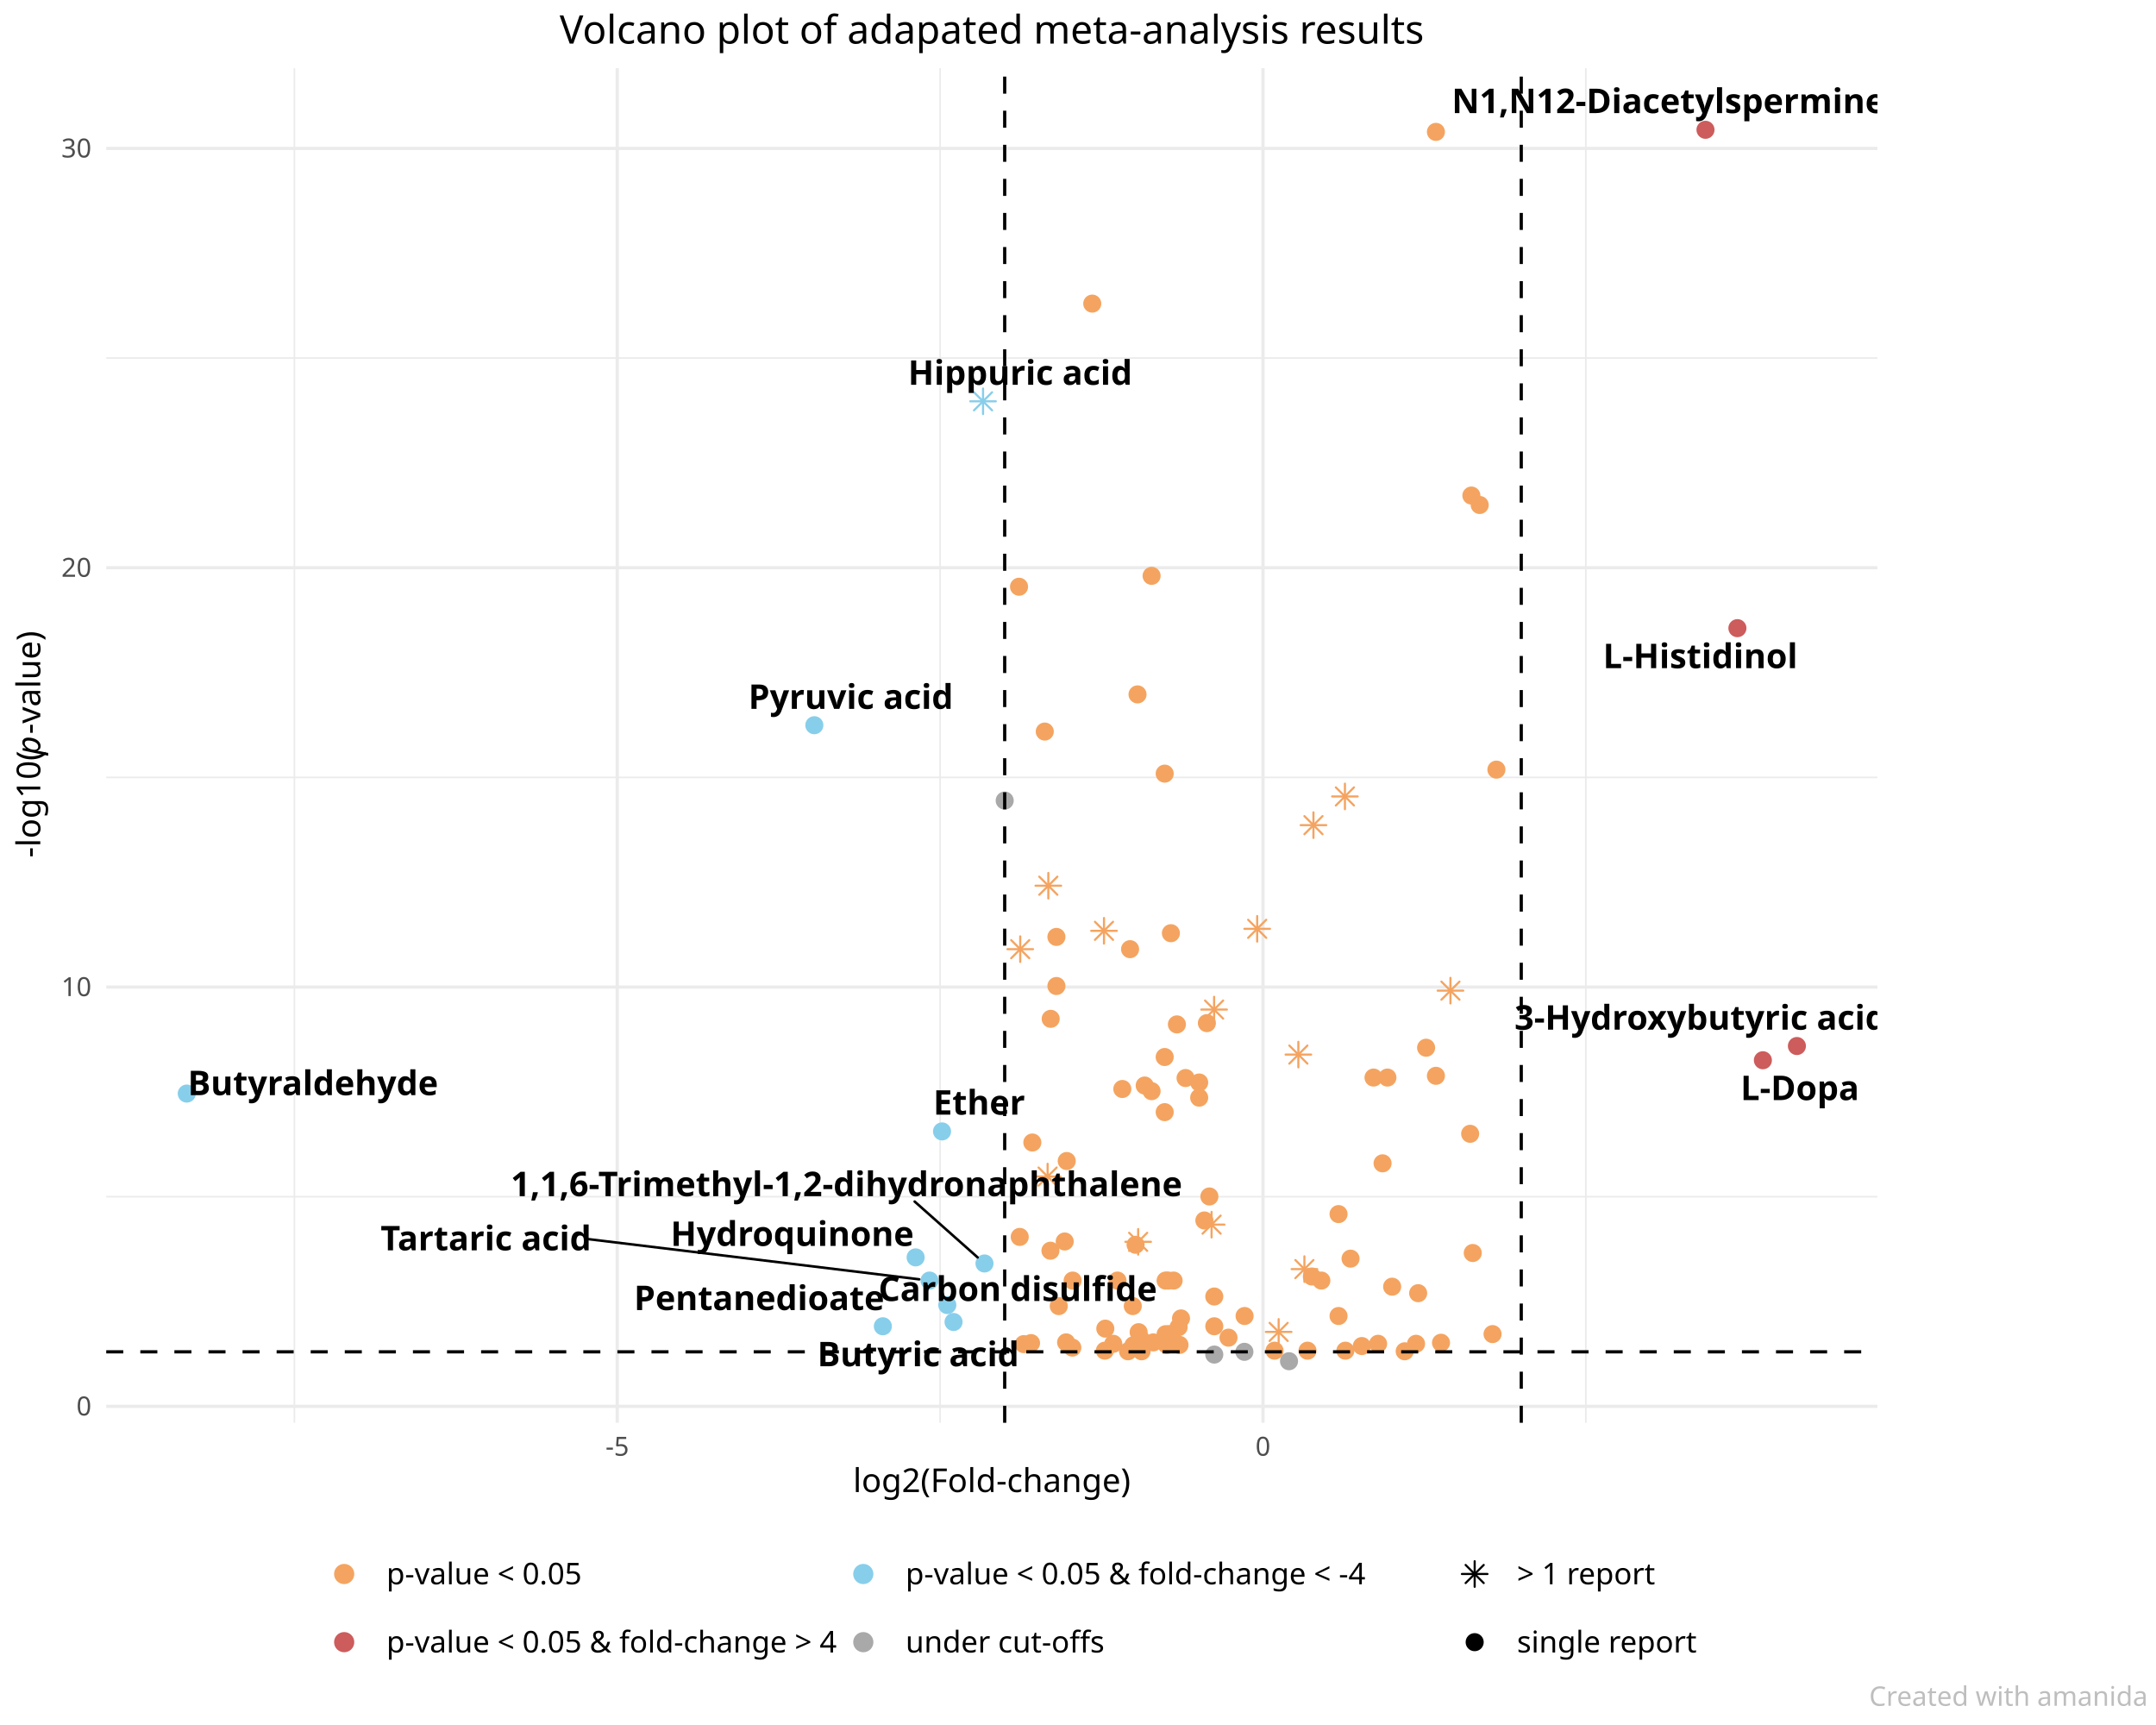
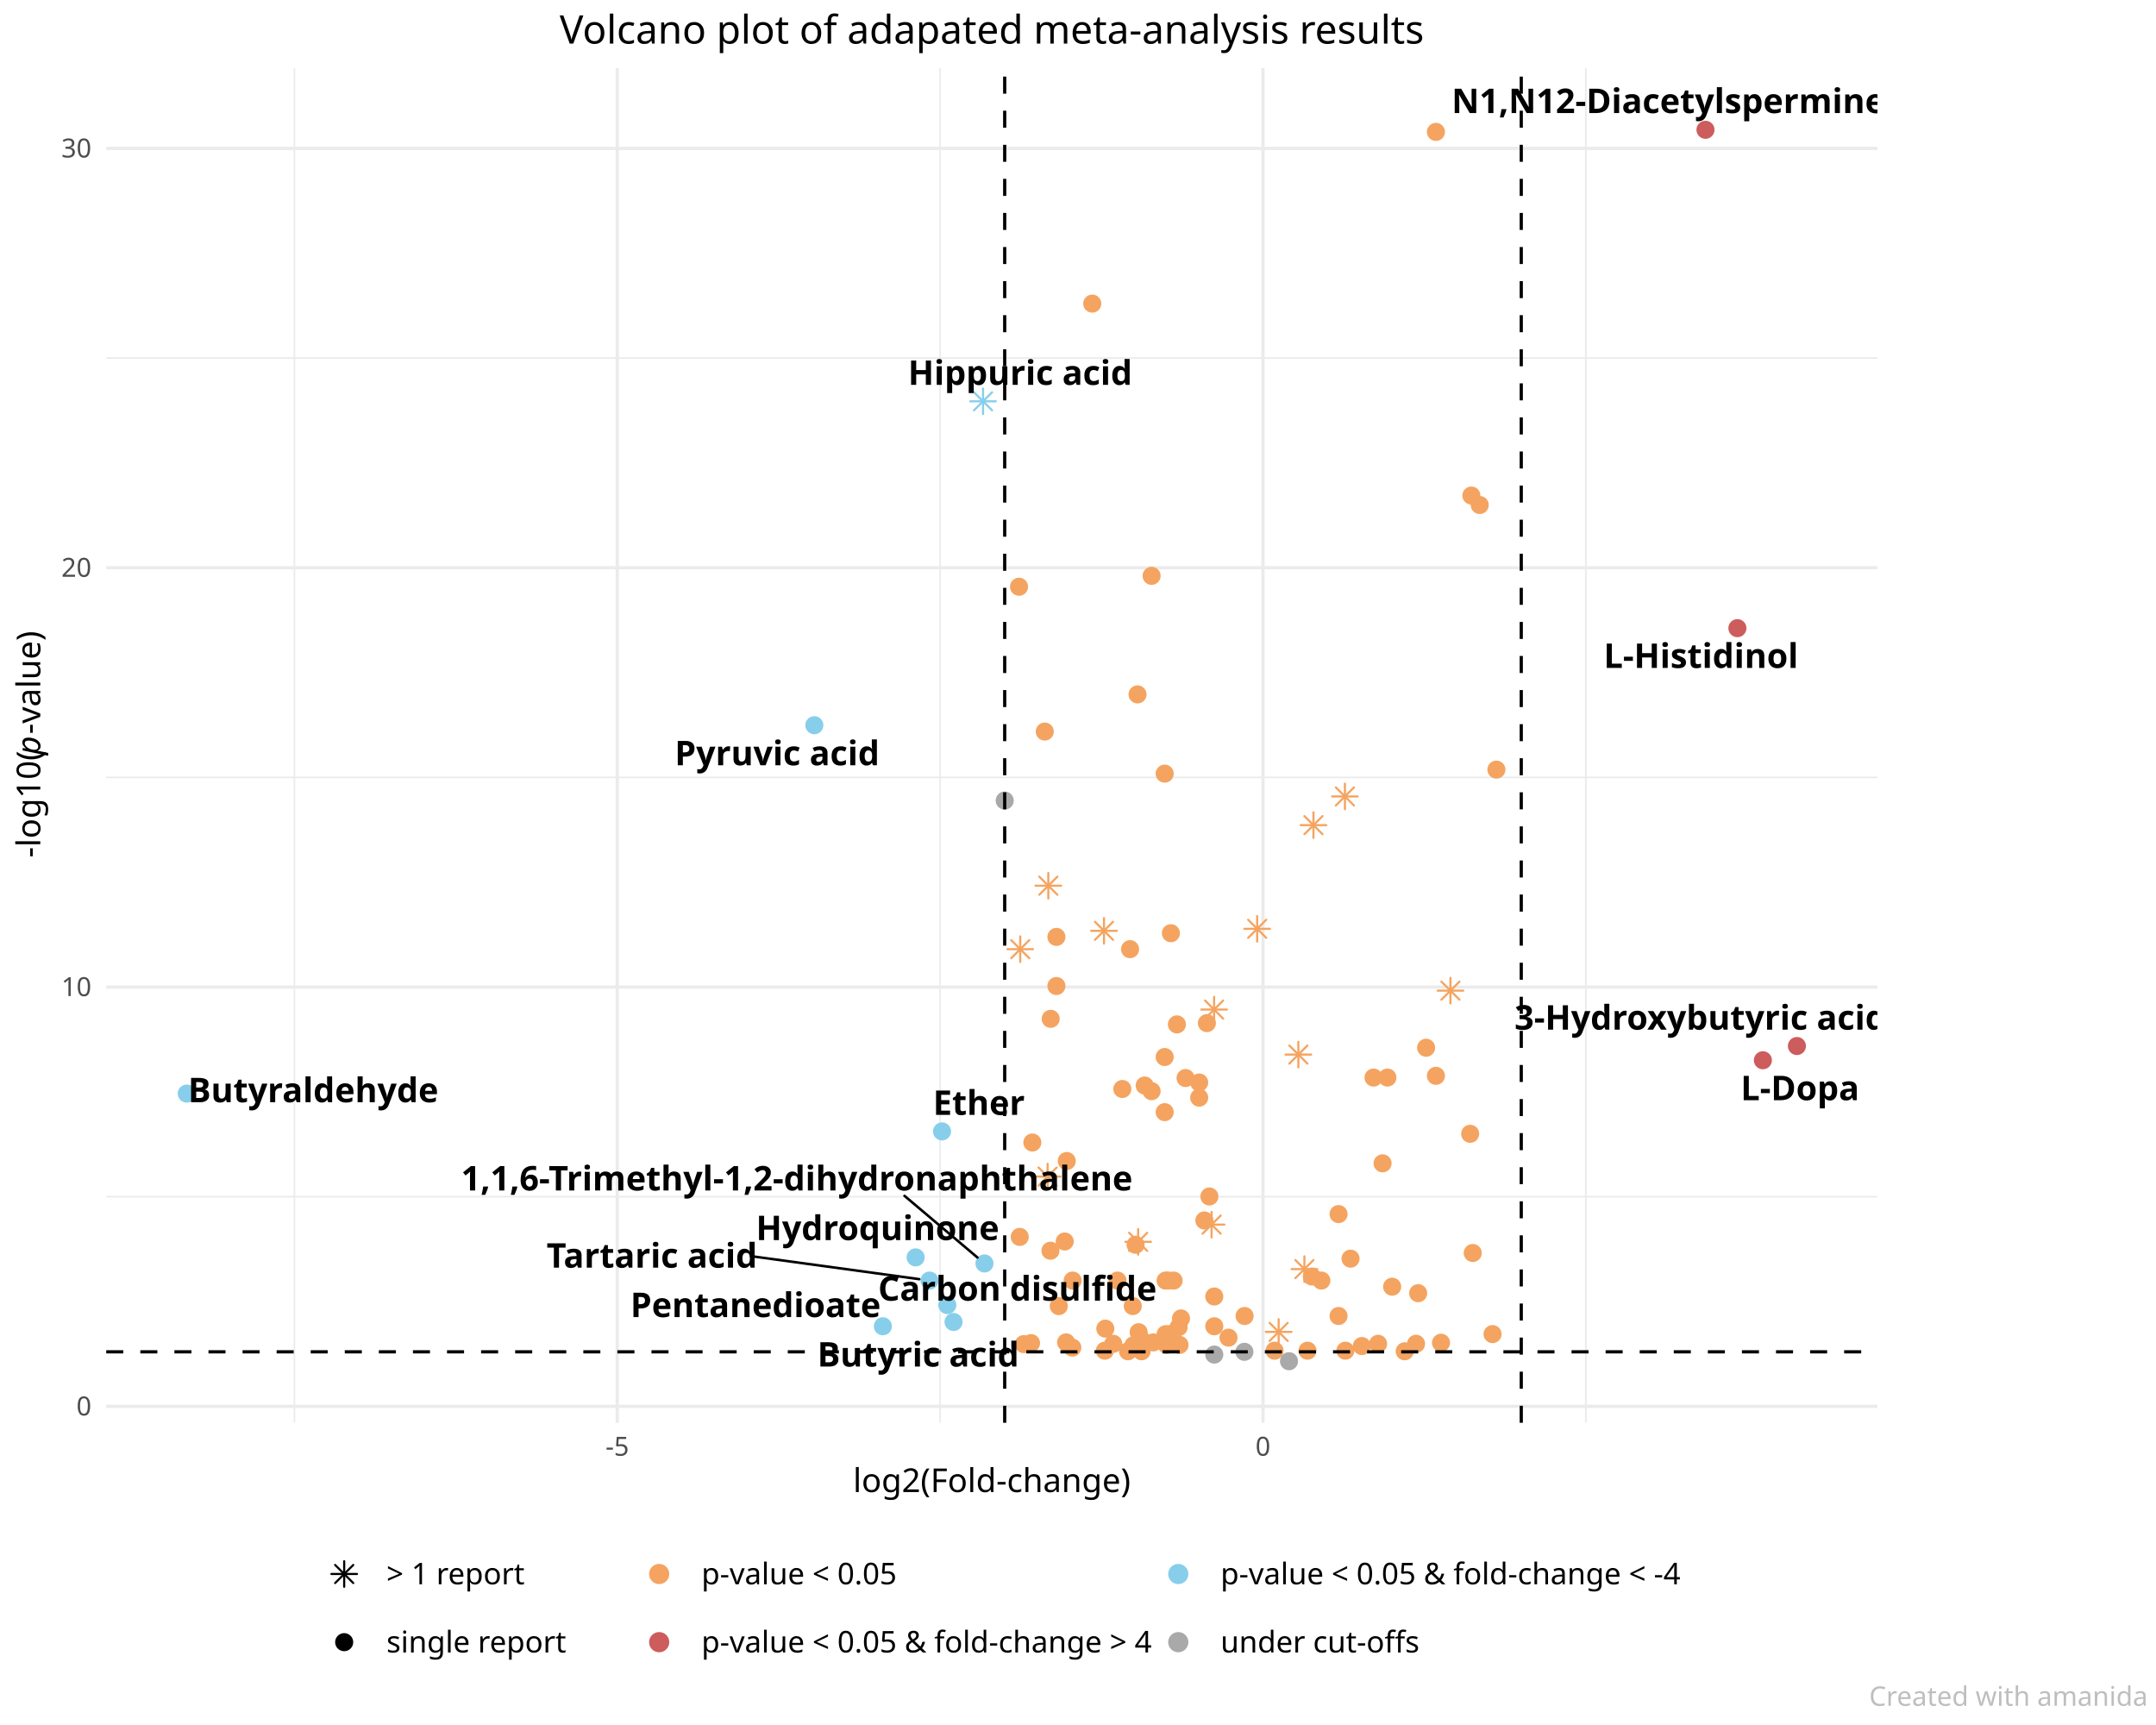
<svg xmlns="http://www.w3.org/2000/svg" class="svglite" data-engine-version="2.0" width="720.00pt" height="576.00pt" viewBox="0 0 720.00 576.00">
  <defs>
    <style type="text/css">
    .svglite line, .svglite polyline, .svglite polygon, .svglite path, .svglite rect, .svglite circle {
      fill: none;
      stroke: #000000;
      stroke-linecap: round;
      stroke-linejoin: round;
      stroke-miterlimit: 10.00;
    }
  </style>
  </defs>
  <rect width="100%" height="100%" style="stroke: none; fill: #FFFFFF;" />
  <defs>
    <clipPath id="cpMC4wMHw3MjAuMDB8MC4wMHw1NzYuMDA=">
      <rect x="0.00" y="0.00" width="720.00" height="576.00" />
    </clipPath>
  </defs>
  <g clip-path="url(#cpMC4wMHw3MjAuMDB8MC4wMHw1NzYuMDA=)">
</g>
  <defs>
    <clipPath id="cpMzUuNDh8NjI2Ljk2fDIyLjc4fDQ3NS4wOQ==">
      <rect x="35.48" y="22.78" width="591.49" height="452.31" />
    </clipPath>
  </defs>
  <g clip-path="url(#cpMzUuNDh8NjI2Ljk2fDIyLjc4fDQ3NS4wOQ==)">
    <polyline points="35.48,399.59 626.96,399.59 " style="stroke-width: 0.53; stroke: #EBEBEB; stroke-linecap: butt;" />
    <polyline points="35.48,259.58 626.96,259.58 " style="stroke-width: 0.53; stroke: #EBEBEB; stroke-linecap: butt;" />
    <polyline points="35.48,119.56 626.96,119.56 " style="stroke-width: 0.53; stroke: #EBEBEB; stroke-linecap: butt;" />
    <polyline points="98.31,475.09 98.31,22.78 " style="stroke-width: 0.53; stroke: #EBEBEB; stroke-linecap: butt;" />
    <polyline points="313.96,475.09 313.96,22.78 " style="stroke-width: 0.53; stroke: #EBEBEB; stroke-linecap: butt;" />
    <polyline points="529.60,475.09 529.60,22.78 " style="stroke-width: 0.53; stroke: #EBEBEB; stroke-linecap: butt;" />
    <polyline points="35.48,469.60 626.96,469.60 " style="stroke-width: 1.07; stroke: #EBEBEB; stroke-linecap: butt;" />
    <polyline points="35.48,329.59 626.96,329.59 " style="stroke-width: 1.07; stroke: #EBEBEB; stroke-linecap: butt;" />
    <polyline points="35.48,189.57 626.96,189.57 " style="stroke-width: 1.07; stroke: #EBEBEB; stroke-linecap: butt;" />
    <polyline points="35.48,49.56 626.96,49.56 " style="stroke-width: 1.07; stroke: #EBEBEB; stroke-linecap: butt;" />
    <polyline points="206.13,475.09 206.13,22.78 " style="stroke-width: 1.07; stroke: #EBEBEB; stroke-linecap: butt;" />
    <polyline points="421.78,475.09 421.78,22.78 " style="stroke-width: 1.07; stroke: #EBEBEB; stroke-linecap: butt;" />
    <circle cx="328.77" cy="421.89" r="3.02" style="stroke-width: 0.71; stroke: none; fill: #87CEEB;" />
    <circle cx="498.44" cy="445.47" r="3.02" style="stroke-width: 0.71; stroke: none; fill: #F4A460;" />
    <circle cx="389.63" cy="449.08" r="3.02" style="stroke-width: 0.71; stroke: none; fill: #F4A460;" />
    <circle cx="350.80" cy="417.63" r="3.02" style="stroke-width: 0.71; stroke: none; fill: #F4A460;" />
+     <circle cx="356.03" cy="448.24" r="3.02" style="stroke-width: 0.71; stroke: none; fill: #F4A460;" />
+     <circle cx="340.54" cy="413.02" r="3.02" style="stroke-width: 0.71; stroke: none; fill: #F4A460;" />
+     <circle cx="449.29" cy="451.01" r="3.02" style="stroke-width: 0.71; stroke: none; fill: #F4A460;" />
    <line x1="446.11" y1="268.96" x2="452.16" y2="262.92" style="stroke-width: 0.71; stroke: #F4A460;" />
    <line x1="446.11" y1="262.92" x2="452.16" y2="268.96" style="stroke-width: 0.71; stroke: #F4A460;" />
    <line x1="444.86" y1="265.94" x2="453.41" y2="265.94" style="stroke-width: 0.71; stroke: #F4A460;" />
    <line x1="449.14" y1="270.21" x2="449.14" y2="261.67" style="stroke-width: 0.71; stroke: #F4A460;" />
    <circle cx="374.80" cy="363.63" r="3.02" style="stroke-width: 0.71; stroke: none; fill: #F4A460;" />
    <circle cx="356.24" cy="387.68" r="3.02" style="stroke-width: 0.71; stroke: none; fill: #F4A460;" />
    <circle cx="393.90" cy="449.08" r="3.02" style="stroke-width: 0.71; stroke: none; fill: #F4A460;" />
    <circle cx="348.90" cy="244.28" r="3.02" style="stroke-width: 0.71; stroke: none; fill: #F4A460;" />
    <circle cx="436.65" cy="451.01" r="3.02" style="stroke-width: 0.71; stroke: none; fill: #F4A460;" />
    <circle cx="358.10" cy="449.98" r="3.02" style="stroke-width: 0.71; stroke: none; fill: #F4A460;" />
    <circle cx="378.29" cy="436.12" r="3.02" style="stroke-width: 0.71; stroke: none; fill: #F4A460;" />
    <circle cx="390.10" cy="427.60" r="3.02" style="stroke-width: 0.71; stroke: none; fill: #F4A460;" />
-     <circle cx="356.03" cy="448.24" r="3.02" style="stroke-width: 0.71; stroke: none; fill: #F4A460;" />
-     <circle cx="340.54" cy="413.02" r="3.02" style="stroke-width: 0.71; stroke: none; fill: #F4A460;" />
-     <circle cx="449.29" cy="451.01" r="3.02" style="stroke-width: 0.71; stroke: none; fill: #F4A460;" />
+     <circle cx="378.51" cy="449.20" r="3.02" style="stroke-width: 0.71; stroke: none; fill: #F4A460;" />
+     <circle cx="415.57" cy="451.39" r="3.02" style="stroke-width: 0.71; stroke: none; fill: #A9A9A9;" />
    <circle cx="352.79" cy="329.24" r="3.02" style="stroke-width: 0.71; stroke: none; fill: #F4A460;" />
    <circle cx="472.89" cy="448.71" r="3.02" style="stroke-width: 0.71; stroke: none; fill: #F4A460;" />
    <circle cx="600.08" cy="349.28" r="3.02" style="stroke-width: 0.71; stroke: none; fill: #CD5C5C;" />
    <circle cx="373.19" cy="427.60" r="3.02" style="stroke-width: 0.71; stroke: none; fill: #F4A460;" />
    <circle cx="491.83" cy="418.39" r="3.02" style="stroke-width: 0.71; stroke: none; fill: #F4A460;" />
    <circle cx="390.47" cy="445.47" r="3.02" style="stroke-width: 0.71; stroke: none; fill: #F4A460;" />
    <circle cx="405.51" cy="452.31" r="3.02" style="stroke-width: 0.71; stroke: none; fill: #A9A9A9;" />
    <circle cx="391.93" cy="427.60" r="3.02" style="stroke-width: 0.71; stroke: none; fill: #F4A460;" />
-     <circle cx="378.51" cy="449.20" r="3.02" style="stroke-width: 0.71; stroke: none; fill: #F4A460;" />
-     <circle cx="415.57" cy="451.39" r="3.02" style="stroke-width: 0.71; stroke: none; fill: #A9A9A9;" />
    <circle cx="463.33" cy="359.81" r="3.02" style="stroke-width: 0.71; stroke: none; fill: #F4A460;" />
    <circle cx="415.63" cy="439.43" r="3.02" style="stroke-width: 0.71; stroke: none; fill: #F4A460;" />
    <circle cx="481.23" cy="448.36" r="3.02" style="stroke-width: 0.71; stroke: none; fill: #F4A460;" />
    <circle cx="382.27" cy="362.47" r="3.02" style="stroke-width: 0.71; stroke: none; fill: #F4A460;" />
    <circle cx="447.01" cy="439.43" r="3.02" style="stroke-width: 0.71; stroke: none; fill: #F4A460;" />
    <circle cx="405.51" cy="432.92" r="3.02" style="stroke-width: 0.71; stroke: none; fill: #F4A460;" />
    <circle cx="469.10" cy="451.21" r="3.02" style="stroke-width: 0.71; stroke: none; fill: #F4A460;" />
    <circle cx="388.95" cy="352.95" r="3.02" style="stroke-width: 0.71; stroke: none; fill: #F4A460;" />
    <circle cx="430.47" cy="454.53" r="3.02" style="stroke-width: 0.71; stroke: none; fill: #A9A9A9;" />
    <circle cx="62.37" cy="365.16" r="3.02" style="stroke-width: 0.71; stroke: none; fill: #87CEEB;" />
    <circle cx="318.44" cy="441.43" r="3.02" style="stroke-width: 0.71; stroke: none; fill: #87CEEB;" />
    <circle cx="316.35" cy="435.78" r="3.02" style="stroke-width: 0.71; stroke: none; fill: #87CEEB;" />
    <circle cx="341.88" cy="448.82" r="3.02" style="stroke-width: 0.71; stroke: none; fill: #F4A460;" />
    <line x1="435.61" y1="278.55" x2="441.66" y2="272.51" style="stroke-width: 0.71; stroke: #F4A460;" />
    <line x1="435.61" y1="272.51" x2="441.66" y2="278.55" style="stroke-width: 0.71; stroke: #F4A460;" />
    <line x1="434.36" y1="275.53" x2="442.91" y2="275.53" style="stroke-width: 0.71; stroke: #F4A460;" />
    <line x1="438.63" y1="279.80" x2="438.63" y2="271.25" style="stroke-width: 0.71; stroke: #F4A460;" />
    <circle cx="403.88" cy="399.52" r="3.02" style="stroke-width: 0.71; stroke: none; fill: #F4A460;" />
    <circle cx="353.58" cy="436.12" r="3.02" style="stroke-width: 0.71; stroke: none; fill: #F4A460;" />
    <circle cx="384.58" cy="364.35" r="3.02" style="stroke-width: 0.71; stroke: none; fill: #F4A460;" />
    <circle cx="491.37" cy="165.47" r="3.02" style="stroke-width: 0.71; stroke: none; fill: #F4A460;" />
    <circle cx="391.02" cy="311.61" r="3.02" style="stroke-width: 0.71; stroke: none; fill: #F4A460;" />
    <circle cx="400.47" cy="361.46" r="3.02" style="stroke-width: 0.71; stroke: none; fill: #F4A460;" />
    <circle cx="381.24" cy="451.21" r="3.02" style="stroke-width: 0.71; stroke: none; fill: #F4A460;" />
    <circle cx="314.59" cy="377.79" r="3.02" style="stroke-width: 0.71; stroke: none; fill: #87CEEB;" />
    <circle cx="460.22" cy="448.71" r="3.02" style="stroke-width: 0.71; stroke: none; fill: #F4A460;" />
    <circle cx="458.69" cy="359.81" r="3.02" style="stroke-width: 0.71; stroke: none; fill: #F4A460;" />
    <circle cx="379.23" cy="415.64" r="3.02" style="stroke-width: 0.71; stroke: none; fill: #F4A460;" />
-     <circle cx="441.27" cy="427.60" r="3.02" style="stroke-width: 0.71; stroke: none; fill: #F4A460;" />
    <circle cx="381.57" cy="448.67" r="3.02" style="stroke-width: 0.71; stroke: none; fill: #F4A460;" />
    <circle cx="384.58" cy="192.28" r="3.02" style="stroke-width: 0.71; stroke: none; fill: #F4A460;" />
    <circle cx="476.25" cy="349.85" r="3.02" style="stroke-width: 0.71; stroke: none; fill: #F4A460;" />
    <line x1="377.07" y1="417.69" x2="383.11" y2="411.64" style="stroke-width: 0.71; stroke: #F4A460;" />
    <line x1="377.07" y1="411.64" x2="383.11" y2="417.69" style="stroke-width: 0.71; stroke: #F4A460;" />
    <line x1="375.82" y1="414.66" x2="384.36" y2="414.66" style="stroke-width: 0.71; stroke: #F4A460;" />
    <line x1="380.09" y1="418.94" x2="380.09" y2="410.39" style="stroke-width: 0.71; stroke: #F4A460;" />
    <circle cx="393.60" cy="443.15" r="3.02" style="stroke-width: 0.71; stroke: none; fill: #F4A460;" />
    <line x1="325.26" y1="137.02" x2="331.31" y2="130.98" style="stroke-width: 0.71; stroke: #87CEEB;" />
    <line x1="325.26" y1="130.98" x2="331.31" y2="137.02" style="stroke-width: 0.71; stroke: #87CEEB;" />
    <line x1="324.01" y1="134.00" x2="332.56" y2="134.00" style="stroke-width: 0.71; stroke: #87CEEB;" />
    <line x1="328.29" y1="138.27" x2="328.29" y2="129.73" style="stroke-width: 0.71; stroke: #87CEEB;" />
    <circle cx="379.88" cy="231.87" r="3.02" style="stroke-width: 0.71; stroke: none; fill: #F4A460;" />
    <circle cx="305.78" cy="419.86" r="3.02" style="stroke-width: 0.71; stroke: none; fill: #87CEEB;" />
    <circle cx="479.53" cy="359.23" r="3.02" style="stroke-width: 0.71; stroke: none; fill: #F4A460;" />
    <circle cx="395.92" cy="359.97" r="3.02" style="stroke-width: 0.71; stroke: none; fill: #F4A460;" />
    <line x1="347.07" y1="298.77" x2="353.11" y2="292.73" style="stroke-width: 0.71; stroke: #F4A460;" />
    <line x1="347.07" y1="292.73" x2="353.11" y2="298.77" style="stroke-width: 0.71; stroke: #F4A460;" />
    <line x1="345.81" y1="295.75" x2="354.36" y2="295.75" style="stroke-width: 0.71; stroke: #F4A460;" />
    <line x1="350.09" y1="300.02" x2="350.09" y2="291.48" style="stroke-width: 0.71; stroke: #F4A460;" />
    <circle cx="369.12" cy="443.65" r="3.02" style="stroke-width: 0.71; stroke: none; fill: #F4A460;" />
    <circle cx="405.51" cy="442.86" r="3.02" style="stroke-width: 0.71; stroke: none; fill: #F4A460;" />
    <circle cx="371.79" cy="448.71" r="3.02" style="stroke-width: 0.71; stroke: none; fill: #F4A460;" />
    <circle cx="364.76" cy="101.38" r="3.02" style="stroke-width: 0.71; stroke: none; fill: #F4A460;" />
    <circle cx="490.96" cy="378.59" r="3.02" style="stroke-width: 0.71; stroke: none; fill: #F4A460;" />
    <circle cx="402.20" cy="407.53" r="3.02" style="stroke-width: 0.71; stroke: none; fill: #F4A460;" />
    <circle cx="410.26" cy="446.66" r="3.02" style="stroke-width: 0.71; stroke: none; fill: #F4A460;" />
    <line x1="430.57" y1="355.16" x2="436.61" y2="349.12" style="stroke-width: 0.71; stroke: #F4A460;" />
    <line x1="430.57" y1="349.12" x2="436.61" y2="355.16" style="stroke-width: 0.71; stroke: #F4A460;" />
    <line x1="429.32" y1="352.14" x2="437.87" y2="352.14" style="stroke-width: 0.71; stroke: #F4A460;" />
    <line x1="433.59" y1="356.41" x2="433.59" y2="347.87" style="stroke-width: 0.71; stroke: #F4A460;" />
    <circle cx="350.88" cy="340.20" r="3.02" style="stroke-width: 0.71; stroke: none; fill: #F4A460;" />
    <circle cx="588.72" cy="354.03" r="3.02" style="stroke-width: 0.71; stroke: none; fill: #CD5C5C;" />
    <circle cx="464.91" cy="429.64" r="3.02" style="stroke-width: 0.71; stroke: none; fill: #F4A460;" />
    <line x1="423.98" y1="447.76" x2="430.03" y2="441.72" style="stroke-width: 0.71; stroke: #F4A460;" />
    <line x1="423.98" y1="441.72" x2="430.03" y2="447.76" style="stroke-width: 0.71; stroke: #F4A460;" />
    <line x1="422.73" y1="444.74" x2="431.28" y2="444.74" style="stroke-width: 0.71; stroke: #F4A460;" />
    <line x1="427.01" y1="449.01" x2="427.01" y2="440.46" style="stroke-width: 0.71; stroke: #F4A460;" />
    <circle cx="580.21" cy="209.75" r="3.02" style="stroke-width: 0.71; stroke: none; fill: #CD5C5C;" />
    <circle cx="438.10" cy="426.24" r="3.02" style="stroke-width: 0.71; stroke: none; fill: #F4A460;" />
    <circle cx="499.73" cy="256.99" r="3.02" style="stroke-width: 0.71; stroke: none; fill: #F4A460;" />
    <circle cx="447.01" cy="405.40" r="3.02" style="stroke-width: 0.71; stroke: none; fill: #F4A460;" />
    <circle cx="454.79" cy="449.46" r="3.02" style="stroke-width: 0.71; stroke: none; fill: #F4A460;" />
    <circle cx="394.40" cy="440.24" r="3.02" style="stroke-width: 0.71; stroke: none; fill: #F4A460;" />
    <circle cx="479.53" cy="44.04" r="3.02" style="stroke-width: 0.71; stroke: none; fill: #F4A460;" />
    <line x1="432.59" y1="426.79" x2="438.63" y2="420.74" style="stroke-width: 0.71; stroke: #F4A460;" />
    <line x1="432.59" y1="420.74" x2="438.63" y2="426.79" style="stroke-width: 0.71; stroke: #F4A460;" />
    <line x1="431.34" y1="423.77" x2="439.88" y2="423.77" style="stroke-width: 0.71; stroke: #F4A460;" />
    <line x1="435.61" y1="428.04" x2="435.61" y2="419.49" style="stroke-width: 0.71; stroke: #F4A460;" />
    <circle cx="451.02" cy="420.28" r="3.02" style="stroke-width: 0.71; stroke: none; fill: #F4A460;" />
    <circle cx="388.95" cy="371.36" r="3.02" style="stroke-width: 0.71; stroke: none; fill: #F4A460;" />
    <circle cx="473.60" cy="431.81" r="3.02" style="stroke-width: 0.71; stroke: none; fill: #F4A460;" />
    <line x1="416.82" y1="313.16" x2="422.86" y2="307.12" style="stroke-width: 0.71; stroke: #F4A460;" />
    <line x1="416.82" y1="307.12" x2="422.86" y2="313.16" style="stroke-width: 0.71; stroke: #F4A460;" />
    <line x1="415.56" y1="310.14" x2="424.11" y2="310.14" style="stroke-width: 0.71; stroke: #F4A460;" />
    <line x1="419.84" y1="314.41" x2="419.84" y2="305.87" style="stroke-width: 0.71; stroke: #F4A460;" />
    <line x1="402.43" y1="340.13" x2="408.47" y2="334.09" style="stroke-width: 0.71; stroke: #F4A460;" />
    <line x1="402.43" y1="334.09" x2="408.47" y2="340.13" style="stroke-width: 0.71; stroke: #F4A460;" />
    <line x1="401.17" y1="337.11" x2="409.72" y2="337.11" style="stroke-width: 0.71; stroke: #F4A460;" />
    <line x1="405.45" y1="341.38" x2="405.45" y2="332.84" style="stroke-width: 0.71; stroke: #F4A460;" />
    <circle cx="389.26" cy="427.60" r="3.02" style="stroke-width: 0.71; stroke: none; fill: #F4A460;" />
    <circle cx="389.26" cy="445.50" r="3.02" style="stroke-width: 0.71; stroke: none; fill: #F4A460;" />
    <circle cx="391.13" cy="448.71" r="3.02" style="stroke-width: 0.71; stroke: none; fill: #F4A460;" />
    <circle cx="358.21" cy="427.60" r="3.02" style="stroke-width: 0.71; stroke: none; fill: #F4A460;" />
    <circle cx="352.79" cy="312.85" r="3.02" style="stroke-width: 0.71; stroke: none; fill: #F4A460;" />
    <circle cx="461.71" cy="388.45" r="3.02" style="stroke-width: 0.71; stroke: none; fill: #F4A460;" />
    <circle cx="377.39" cy="316.94" r="3.02" style="stroke-width: 0.71; stroke: none; fill: #F4A460;" />
    <circle cx="569.55" cy="43.34" r="3.02" style="stroke-width: 0.71; stroke: none; fill: #CD5C5C;" />
    <circle cx="380.25" cy="444.83" r="3.02" style="stroke-width: 0.71; stroke: none; fill: #F4A460;" />
    <line x1="365.66" y1="313.83" x2="371.70" y2="307.79" style="stroke-width: 0.71; stroke: #F4A460;" />
    <line x1="365.66" y1="307.79" x2="371.70" y2="313.83" style="stroke-width: 0.71; stroke: #F4A460;" />
    <line x1="364.41" y1="310.81" x2="372.96" y2="310.81" style="stroke-width: 0.71; stroke: #F4A460;" />
    <line x1="368.68" y1="315.08" x2="368.68" y2="306.53" style="stroke-width: 0.71; stroke: #F4A460;" />
    <circle cx="425.64" cy="451.01" r="3.02" style="stroke-width: 0.71; stroke: none; fill: #F4A460;" />
    <circle cx="355.56" cy="414.55" r="3.02" style="stroke-width: 0.71; stroke: none; fill: #F4A460;" />
    <circle cx="294.83" cy="442.86" r="3.02" style="stroke-width: 0.71; stroke: none; fill: #87CEEB;" />
    <line x1="337.69" y1="319.96" x2="343.73" y2="313.92" style="stroke-width: 0.71; stroke: #F4A460;" />
    <line x1="337.69" y1="313.92" x2="343.73" y2="319.96" style="stroke-width: 0.71; stroke: #F4A460;" />
    <line x1="336.44" y1="316.94" x2="344.98" y2="316.94" style="stroke-width: 0.71; stroke: #F4A460;" />
    <line x1="340.71" y1="321.21" x2="340.71" y2="312.66" style="stroke-width: 0.71; stroke: #F4A460;" />
    <line x1="401.59" y1="411.94" x2="407.64" y2="405.90" style="stroke-width: 0.71; stroke: #F4A460;" />
    <line x1="401.59" y1="405.90" x2="407.64" y2="411.94" style="stroke-width: 0.71; stroke: #F4A460;" />
    <line x1="400.34" y1="408.92" x2="408.89" y2="408.92" style="stroke-width: 0.71; stroke: #F4A460;" />
    <line x1="404.61" y1="413.20" x2="404.61" y2="404.65" style="stroke-width: 0.71; stroke: #F4A460;" />
    <circle cx="344.75" cy="381.50" r="3.02" style="stroke-width: 0.71; stroke: none; fill: #F4A460;" />
    <line x1="481.36" y1="333.81" x2="487.40" y2="327.77" style="stroke-width: 0.71; stroke: #F4A460;" />
    <line x1="481.36" y1="327.77" x2="487.40" y2="333.81" style="stroke-width: 0.71; stroke: #F4A460;" />
    <line x1="480.11" y1="330.79" x2="488.66" y2="330.79" style="stroke-width: 0.71; stroke: #F4A460;" />
    <line x1="484.38" y1="335.06" x2="484.38" y2="326.51" style="stroke-width: 0.71; stroke: #F4A460;" />
    <circle cx="335.52" cy="267.32" r="3.02" style="stroke-width: 0.71; stroke: none; fill: #A9A9A9;" />
    <circle cx="344.32" cy="448.48" r="3.02" style="stroke-width: 0.71; stroke: none; fill: #F4A460;" />
    <circle cx="368.97" cy="451.01" r="3.02" style="stroke-width: 0.71; stroke: none; fill: #F4A460;" />
    <circle cx="271.95" cy="242.16" r="3.02" style="stroke-width: 0.71; stroke: none; fill: #87CEEB;" />
    <line x1="346.82" y1="395.89" x2="352.87" y2="389.85" style="stroke-width: 0.71; stroke: #F4A460;" />
    <line x1="346.82" y1="389.85" x2="352.87" y2="395.89" style="stroke-width: 0.71; stroke: #F4A460;" />
    <line x1="345.57" y1="392.87" x2="354.12" y2="392.87" style="stroke-width: 0.71; stroke: #F4A460;" />
    <line x1="349.85" y1="397.15" x2="349.85" y2="388.60" style="stroke-width: 0.71; stroke: #F4A460;" />
    <circle cx="310.42" cy="427.60" r="3.02" style="stroke-width: 0.71; stroke: none; fill: #87CEEB;" />
    <circle cx="494.15" cy="168.62" r="3.02" style="stroke-width: 0.71; stroke: none; fill: #F4A460;" />
    <circle cx="380.89" cy="447.00" r="3.02" style="stroke-width: 0.71; stroke: none; fill: #F4A460;" />
    <circle cx="376.71" cy="451.21" r="3.02" style="stroke-width: 0.71; stroke: none; fill: #F4A460;" />
    <circle cx="403.04" cy="341.63" r="3.02" style="stroke-width: 0.71; stroke: none; fill: #F4A460;" />
    <circle cx="385.15" cy="448.24" r="3.02" style="stroke-width: 0.71; stroke: none; fill: #F4A460;" />
    <circle cx="340.31" cy="195.92" r="3.02" style="stroke-width: 0.71; stroke: none; fill: #F4A460;" />
    <circle cx="393.03" cy="342.06" r="3.02" style="stroke-width: 0.71; stroke: none; fill: #F4A460;" />
    <circle cx="400.47" cy="366.52" r="3.02" style="stroke-width: 0.71; stroke: none; fill: #F4A460;" />
    <circle cx="388.95" cy="258.33" r="3.02" style="stroke-width: 0.71; stroke: none; fill: #F4A460;" />
-     <line x1="305.45" y1="401.21" x2="326.49" y2="419.87" style="stroke-width: 0.85;" />
-     <line x1="195.39" y1="413.63" x2="306.97" y2="427.18" style="stroke-width: 0.85;" />
-     <text x="282.69" y="399.41" text-anchor="middle" style="font-size: 11.38px; font-weight: bold; font-family: sans;" textLength="199.29px" lengthAdjust="spacingAndGlyphs">1,1,6-Trimethyl-1,2-dihydronaphthalene</text>
-     <text x="567.92" y="343.82" text-anchor="middle" style="font-size: 11.38px; font-weight: bold; font-family: sans;" textLength="109.45px" lengthAdjust="spacingAndGlyphs">3-Hydroxybutyric acid</text>
-     <text x="104.51" y="365.69" text-anchor="middle" style="font-size: 11.38px; font-weight: bold; font-family: sans;" textLength="72.77px" lengthAdjust="spacingAndGlyphs">Butyraldehyde</text>
-     <text x="306.63" y="456.21" text-anchor="middle" style="font-size: 11.38px; font-weight: bold; font-family: sans;" textLength="58.84px" lengthAdjust="spacingAndGlyphs">Butyric acid</text>
-     <text x="339.88" y="434.41" text-anchor="middle" style="font-size: 11.38px; font-weight: bold; font-family: sans;" textLength="82.25px" lengthAdjust="spacingAndGlyphs">Carbon disulfide</text>
-     <text x="326.99" y="372.19" text-anchor="middle" style="font-size: 11.38px; font-weight: bold; font-family: sans;" textLength="27.21px" lengthAdjust="spacingAndGlyphs">Ether</text>
-     <text x="340.69" y="128.49" text-anchor="middle" style="font-size: 11.38px; font-weight: bold; font-family: sans;" textLength="65.79px" lengthAdjust="spacingAndGlyphs">Hippuric acid</text>
-     <text x="264.56" y="416.03" text-anchor="middle" style="font-size: 11.38px; font-weight: bold; font-family: sans;" textLength="70.87px" lengthAdjust="spacingAndGlyphs">Hydroquinone</text>
-     <text x="601.06" y="367.34" text-anchor="middle" style="font-size: 11.38px; font-weight: bold; font-family: sans;" textLength="37.33px" lengthAdjust="spacingAndGlyphs">L-Dopa</text>
-     <text x="567.82" y="223.11" text-anchor="middle" style="font-size: 11.38px; font-weight: bold; font-family: sans;" textLength="56.30px" lengthAdjust="spacingAndGlyphs">L-Histidinol</text>
-     <text x="557.20" y="37.76" text-anchor="middle" style="font-size: 11.38px; font-weight: bold; font-family: sans;" textLength="129.69px" lengthAdjust="spacingAndGlyphs">N1,N12-Diacetylspermine</text>
-     <text x="253.52" y="437.45" text-anchor="middle" style="font-size: 11.38px; font-weight: bold; font-family: sans;" textLength="73.41px" lengthAdjust="spacingAndGlyphs">Pentanedioate</text>
-     <text x="284.13" y="236.70" text-anchor="middle" style="font-size: 11.38px; font-weight: bold; font-family: sans;" textLength="61.37px" lengthAdjust="spacingAndGlyphs">Pyruvic acid</text>
-     <text x="162.28" y="417.50" text-anchor="middle" style="font-size: 11.38px; font-weight: bold; font-family: sans;" textLength="62.62px" lengthAdjust="spacingAndGlyphs">Tartaric acid</text>
+     <circle cx="441.27" cy="427.60" r="3.02" style="stroke-width: 0.71; stroke: none; fill: #F4A460;" />
+     <line x1="302.06" y1="399.31" x2="326.43" y2="419.91" style="stroke-width: 0.85;" />
+     <line x1="250.82" y1="419.45" x2="306.99" y2="427.13" style="stroke-width: 0.85;" />
+     <text x="266.10" y="397.51" text-anchor="middle" style="font-size: 11.38px; font-weight: bold; font-family: sans;" textLength="199.29px" lengthAdjust="spacingAndGlyphs">1,1,6-Trimethyl-1,2-dihydronaphthalene</text>
+     <text x="567.92" y="343.81" text-anchor="middle" style="font-size: 11.38px; font-weight: bold; font-family: sans;" textLength="109.45px" lengthAdjust="spacingAndGlyphs">3-Hydroxybutyric acid</text>
+     <text x="104.60" y="368.05" text-anchor="middle" style="font-size: 11.38px; font-weight: bold; font-family: sans;" textLength="72.77px" lengthAdjust="spacingAndGlyphs">Butyraldehyde</text>
+     <text x="306.63" y="456.31" text-anchor="middle" style="font-size: 11.38px; font-weight: bold; font-family: sans;" textLength="58.84px" lengthAdjust="spacingAndGlyphs">Butyric acid</text>
+     <text x="339.77" y="434.30" text-anchor="middle" style="font-size: 11.38px; font-weight: bold; font-family: sans;" textLength="82.25px" lengthAdjust="spacingAndGlyphs">Carbon disulfide</text>
+     <text x="326.91" y="372.28" text-anchor="middle" style="font-size: 11.38px; font-weight: bold; font-family: sans;" textLength="27.21px" lengthAdjust="spacingAndGlyphs">Ether</text>
+     <text x="340.68" y="128.51" text-anchor="middle" style="font-size: 11.38px; font-weight: bold; font-family: sans;" textLength="65.79px" lengthAdjust="spacingAndGlyphs">Hippuric acid</text>
+     <text x="293.07" y="414.09" text-anchor="middle" style="font-size: 11.38px; font-weight: bold; font-family: sans;" textLength="70.87px" lengthAdjust="spacingAndGlyphs">Hydroquinone</text>
+     <text x="601.10" y="367.37" text-anchor="middle" style="font-size: 11.38px; font-weight: bold; font-family: sans;" textLength="37.33px" lengthAdjust="spacingAndGlyphs">L-Dopa</text>
+     <text x="568.05" y="223.03" text-anchor="middle" style="font-size: 11.38px; font-weight: bold; font-family: sans;" textLength="56.30px" lengthAdjust="spacingAndGlyphs">L-Histidinol</text>
+     <text x="557.15" y="37.75" text-anchor="middle" style="font-size: 11.38px; font-weight: bold; font-family: sans;" textLength="129.69px" lengthAdjust="spacingAndGlyphs">N1,N12-Diacetylspermine</text>
+     <text x="252.32" y="439.79" text-anchor="middle" style="font-size: 11.38px; font-weight: bold; font-family: sans;" textLength="73.41px" lengthAdjust="spacingAndGlyphs">Pentanedioate</text>
+     <text x="259.52" y="255.53" text-anchor="middle" style="font-size: 11.38px; font-weight: bold; font-family: sans;" textLength="61.37px" lengthAdjust="spacingAndGlyphs">Pyruvic acid</text>
+     <text x="217.71" y="423.29" text-anchor="middle" style="font-size: 11.38px; font-weight: bold; font-family: sans;" textLength="62.62px" lengthAdjust="spacingAndGlyphs">Tartaric acid</text>
    <line x1="35.48" y1="451.39" x2="626.96" y2="451.39" style="stroke-width: 1.07; stroke-dasharray: 5.69,5.69; stroke-linecap: butt;" />
    <line x1="508.03" y1="475.09" x2="508.03" y2="22.78" style="stroke-width: 1.07; stroke-dasharray: 5.69,5.69; stroke-linecap: butt;" />
    <line x1="335.52" y1="475.09" x2="335.52" y2="22.78" style="stroke-width: 1.07; stroke-dasharray: 5.69,5.69; stroke-linecap: butt;" />
  </g>
  <g clip-path="url(#cpMC4wMHw3MjAuMDB8MC4wMHw1NzYuMDA=)">
    <text x="30.55" y="472.63" text-anchor="end" style="font-size: 8.80px; fill: #4D4D4D; font-family: sans;" textLength="4.89px" lengthAdjust="spacingAndGlyphs">0</text>
    <text x="30.55" y="332.61" text-anchor="end" style="font-size: 8.80px; fill: #4D4D4D; font-family: sans;" textLength="9.79px" lengthAdjust="spacingAndGlyphs">10</text>
    <text x="30.55" y="192.60" text-anchor="end" style="font-size: 8.80px; fill: #4D4D4D; font-family: sans;" textLength="9.79px" lengthAdjust="spacingAndGlyphs">20</text>
    <text x="30.55" y="52.58" text-anchor="end" style="font-size: 8.80px; fill: #4D4D4D; font-family: sans;" textLength="9.79px" lengthAdjust="spacingAndGlyphs">30</text>
    <text x="206.13" y="486.08" text-anchor="middle" style="font-size: 8.80px; fill: #4D4D4D; font-family: sans;" textLength="7.82px" lengthAdjust="spacingAndGlyphs">-5</text>
    <text x="421.78" y="486.08" text-anchor="middle" style="font-size: 8.80px; fill: #4D4D4D; font-family: sans;" textLength="4.89px" lengthAdjust="spacingAndGlyphs">0</text>
    <text x="331.22" y="498.22" text-anchor="middle" style="font-size: 11.00px; font-family: sans;" textLength="89.28px" lengthAdjust="spacingAndGlyphs">log2(Fold-change)</text>
    <text transform="translate(13.45,286.37) rotate(-90)" style="font-size: 11.00px; font-family: sans;" textLength="34.24px" lengthAdjust="spacingAndGlyphs">-log10(</text>
    <text transform="translate(13.45,252.13) rotate(-90)" style="font-size: 11.00px; font-style: italic; font-family: sans;" textLength="6.12px" lengthAdjust="spacingAndGlyphs">p</text>
    <text transform="translate(13.45,245.13) rotate(-90)" style="font-size: 11.00px; font-family: sans;" textLength="33.63px" lengthAdjust="spacingAndGlyphs">-value)</text>
-     <circle cx="114.94" cy="525.58" r="3.02" style="stroke-width: 0.71; stroke: #F4A460; fill: #F4A460;" />
-     <circle cx="288.30" cy="525.58" r="3.02" style="stroke-width: 0.71; stroke: #87CEEB; fill: #87CEEB;" />
-     <circle cx="114.94" cy="548.34" r="3.02" style="stroke-width: 0.71; stroke: #CD5C5C; fill: #CD5C5C;" />
-     <circle cx="288.30" cy="548.34" r="3.02" style="stroke-width: 0.71; stroke: #A9A9A9; fill: #A9A9A9;" />
-     <text x="129.06" y="529.02" style="font-size: 10.00px; font-family: sans;" textLength="66.44px" lengthAdjust="spacingAndGlyphs">p-value &lt;  0.05</text>
-     <text x="302.42" y="529.02" style="font-size: 10.00px; font-family: sans;" textLength="154.01px" lengthAdjust="spacingAndGlyphs">p-value &lt;  0.05 &amp; fold-change &lt;  -4</text>
-     <text x="129.06" y="551.78" style="font-size: 10.00px; font-family: sans;" textLength="145.12px" lengthAdjust="spacingAndGlyphs">p-value &lt; 0.05 &amp; fold-change &gt; 4</text>
-     <text x="302.42" y="551.78" style="font-size: 10.00px; font-family: sans;" textLength="61.15px" lengthAdjust="spacingAndGlyphs">under cut-offs</text>
-     <line x1="489.45" y1="528.60" x2="495.49" y2="522.56" style="stroke-width: 0.71;" />
-     <line x1="489.45" y1="522.56" x2="495.49" y2="528.60" style="stroke-width: 0.71;" />
-     <line x1="488.20" y1="525.58" x2="496.74" y2="525.58" style="stroke-width: 0.71;" />
-     <line x1="492.47" y1="529.85" x2="492.47" y2="521.31" style="stroke-width: 0.71;" />
-     <circle cx="492.47" cy="548.34" r="3.02" style="stroke-width: 0.71; stroke: none; fill: #000000;" />
-     <text x="506.59" y="529.02" style="font-size: 10.00px; font-family: sans;" textLength="43.09px" lengthAdjust="spacingAndGlyphs">&gt; 1 report</text>
-     <text x="506.59" y="551.78" style="font-size: 10.00px; font-family: sans;" textLength="55.03px" lengthAdjust="spacingAndGlyphs">single report</text>
+     <line x1="111.92" y1="528.60" x2="117.97" y2="522.56" style="stroke-width: 0.71;" />
+     <line x1="111.92" y1="522.56" x2="117.97" y2="528.60" style="stroke-width: 0.71;" />
+     <line x1="110.67" y1="525.58" x2="119.22" y2="525.58" style="stroke-width: 0.71;" />
+     <line x1="114.94" y1="529.85" x2="114.94" y2="521.31" style="stroke-width: 0.71;" />
+     <circle cx="114.94" cy="548.34" r="3.02" style="stroke-width: 0.71; stroke: none; fill: #000000;" />
+     <text x="129.06" y="529.02" style="font-size: 10.00px; font-family: sans;" textLength="43.09px" lengthAdjust="spacingAndGlyphs">&gt; 1 report</text>
+     <text x="129.06" y="551.78" style="font-size: 10.00px; font-family: sans;" textLength="55.03px" lengthAdjust="spacingAndGlyphs">single report</text>
+     <circle cx="220.13" cy="525.58" r="3.02" style="stroke-width: 0.71; stroke: #F4A460; fill: #F4A460;" />
+     <circle cx="393.49" cy="525.58" r="3.02" style="stroke-width: 0.71; stroke: #87CEEB; fill: #87CEEB;" />
+     <circle cx="220.13" cy="548.34" r="3.02" style="stroke-width: 0.71; stroke: #CD5C5C; fill: #CD5C5C;" />
+     <circle cx="393.49" cy="548.34" r="3.02" style="stroke-width: 0.71; stroke: #A9A9A9; fill: #A9A9A9;" />
+     <text x="234.25" y="529.02" style="font-size: 10.00px; font-family: sans;" textLength="66.44px" lengthAdjust="spacingAndGlyphs">p-value &lt;  0.05</text>
+     <text x="407.61" y="529.02" style="font-size: 10.00px; font-family: sans;" textLength="154.01px" lengthAdjust="spacingAndGlyphs">p-value &lt;  0.05 &amp; fold-change &lt;  -4</text>
+     <text x="234.25" y="551.78" style="font-size: 10.00px; font-family: sans;" textLength="145.12px" lengthAdjust="spacingAndGlyphs">p-value &lt; 0.05 &amp; fold-change &gt; 4</text>
+     <text x="407.61" y="551.78" style="font-size: 10.00px; font-family: sans;" textLength="61.15px" lengthAdjust="spacingAndGlyphs">under cut-offs</text>
    <text x="331.22" y="14.56" text-anchor="middle" style="font-size: 13.20px; font-family: sans;" textLength="273.73px" lengthAdjust="spacingAndGlyphs">Volcano plot of adapated meta-analysis results</text>
    <text x="670.74" y="569.59" text-anchor="middle" style="font-size: 9.00px; fill: #BEBEBE; font-family: sans;" textLength="87.56px" lengthAdjust="spacingAndGlyphs">Created with amanida</text>
  </g>
</svg>
